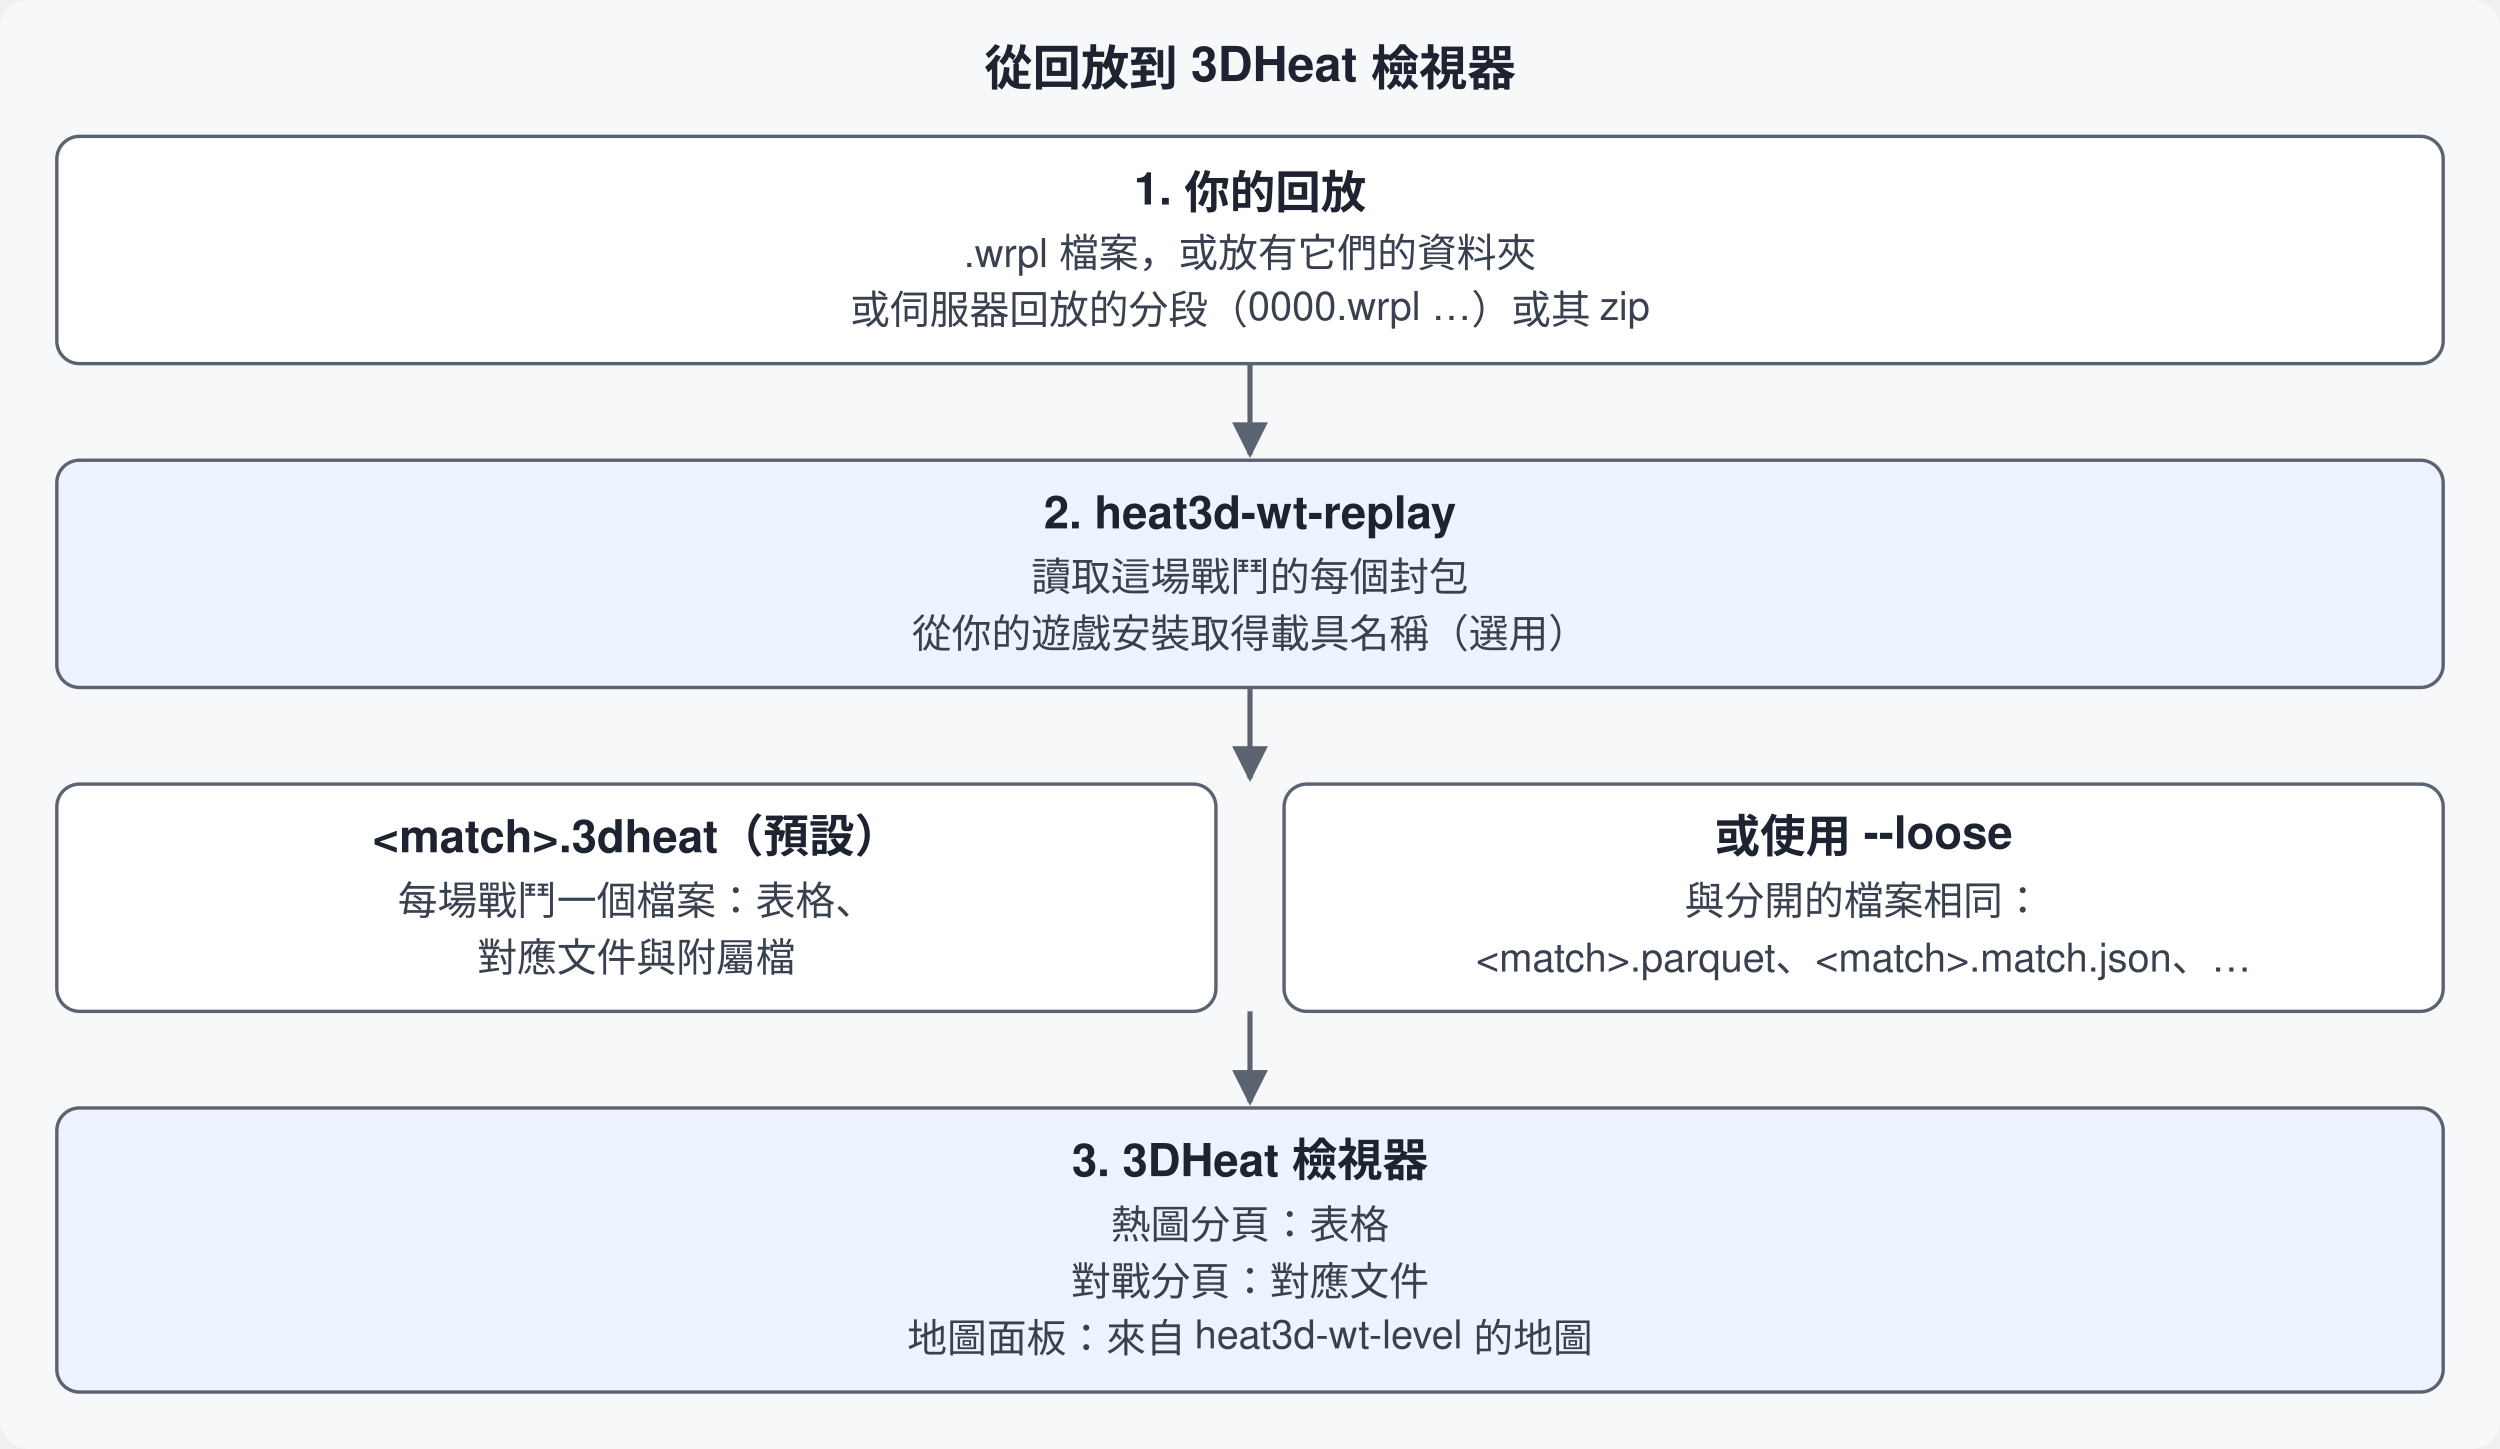
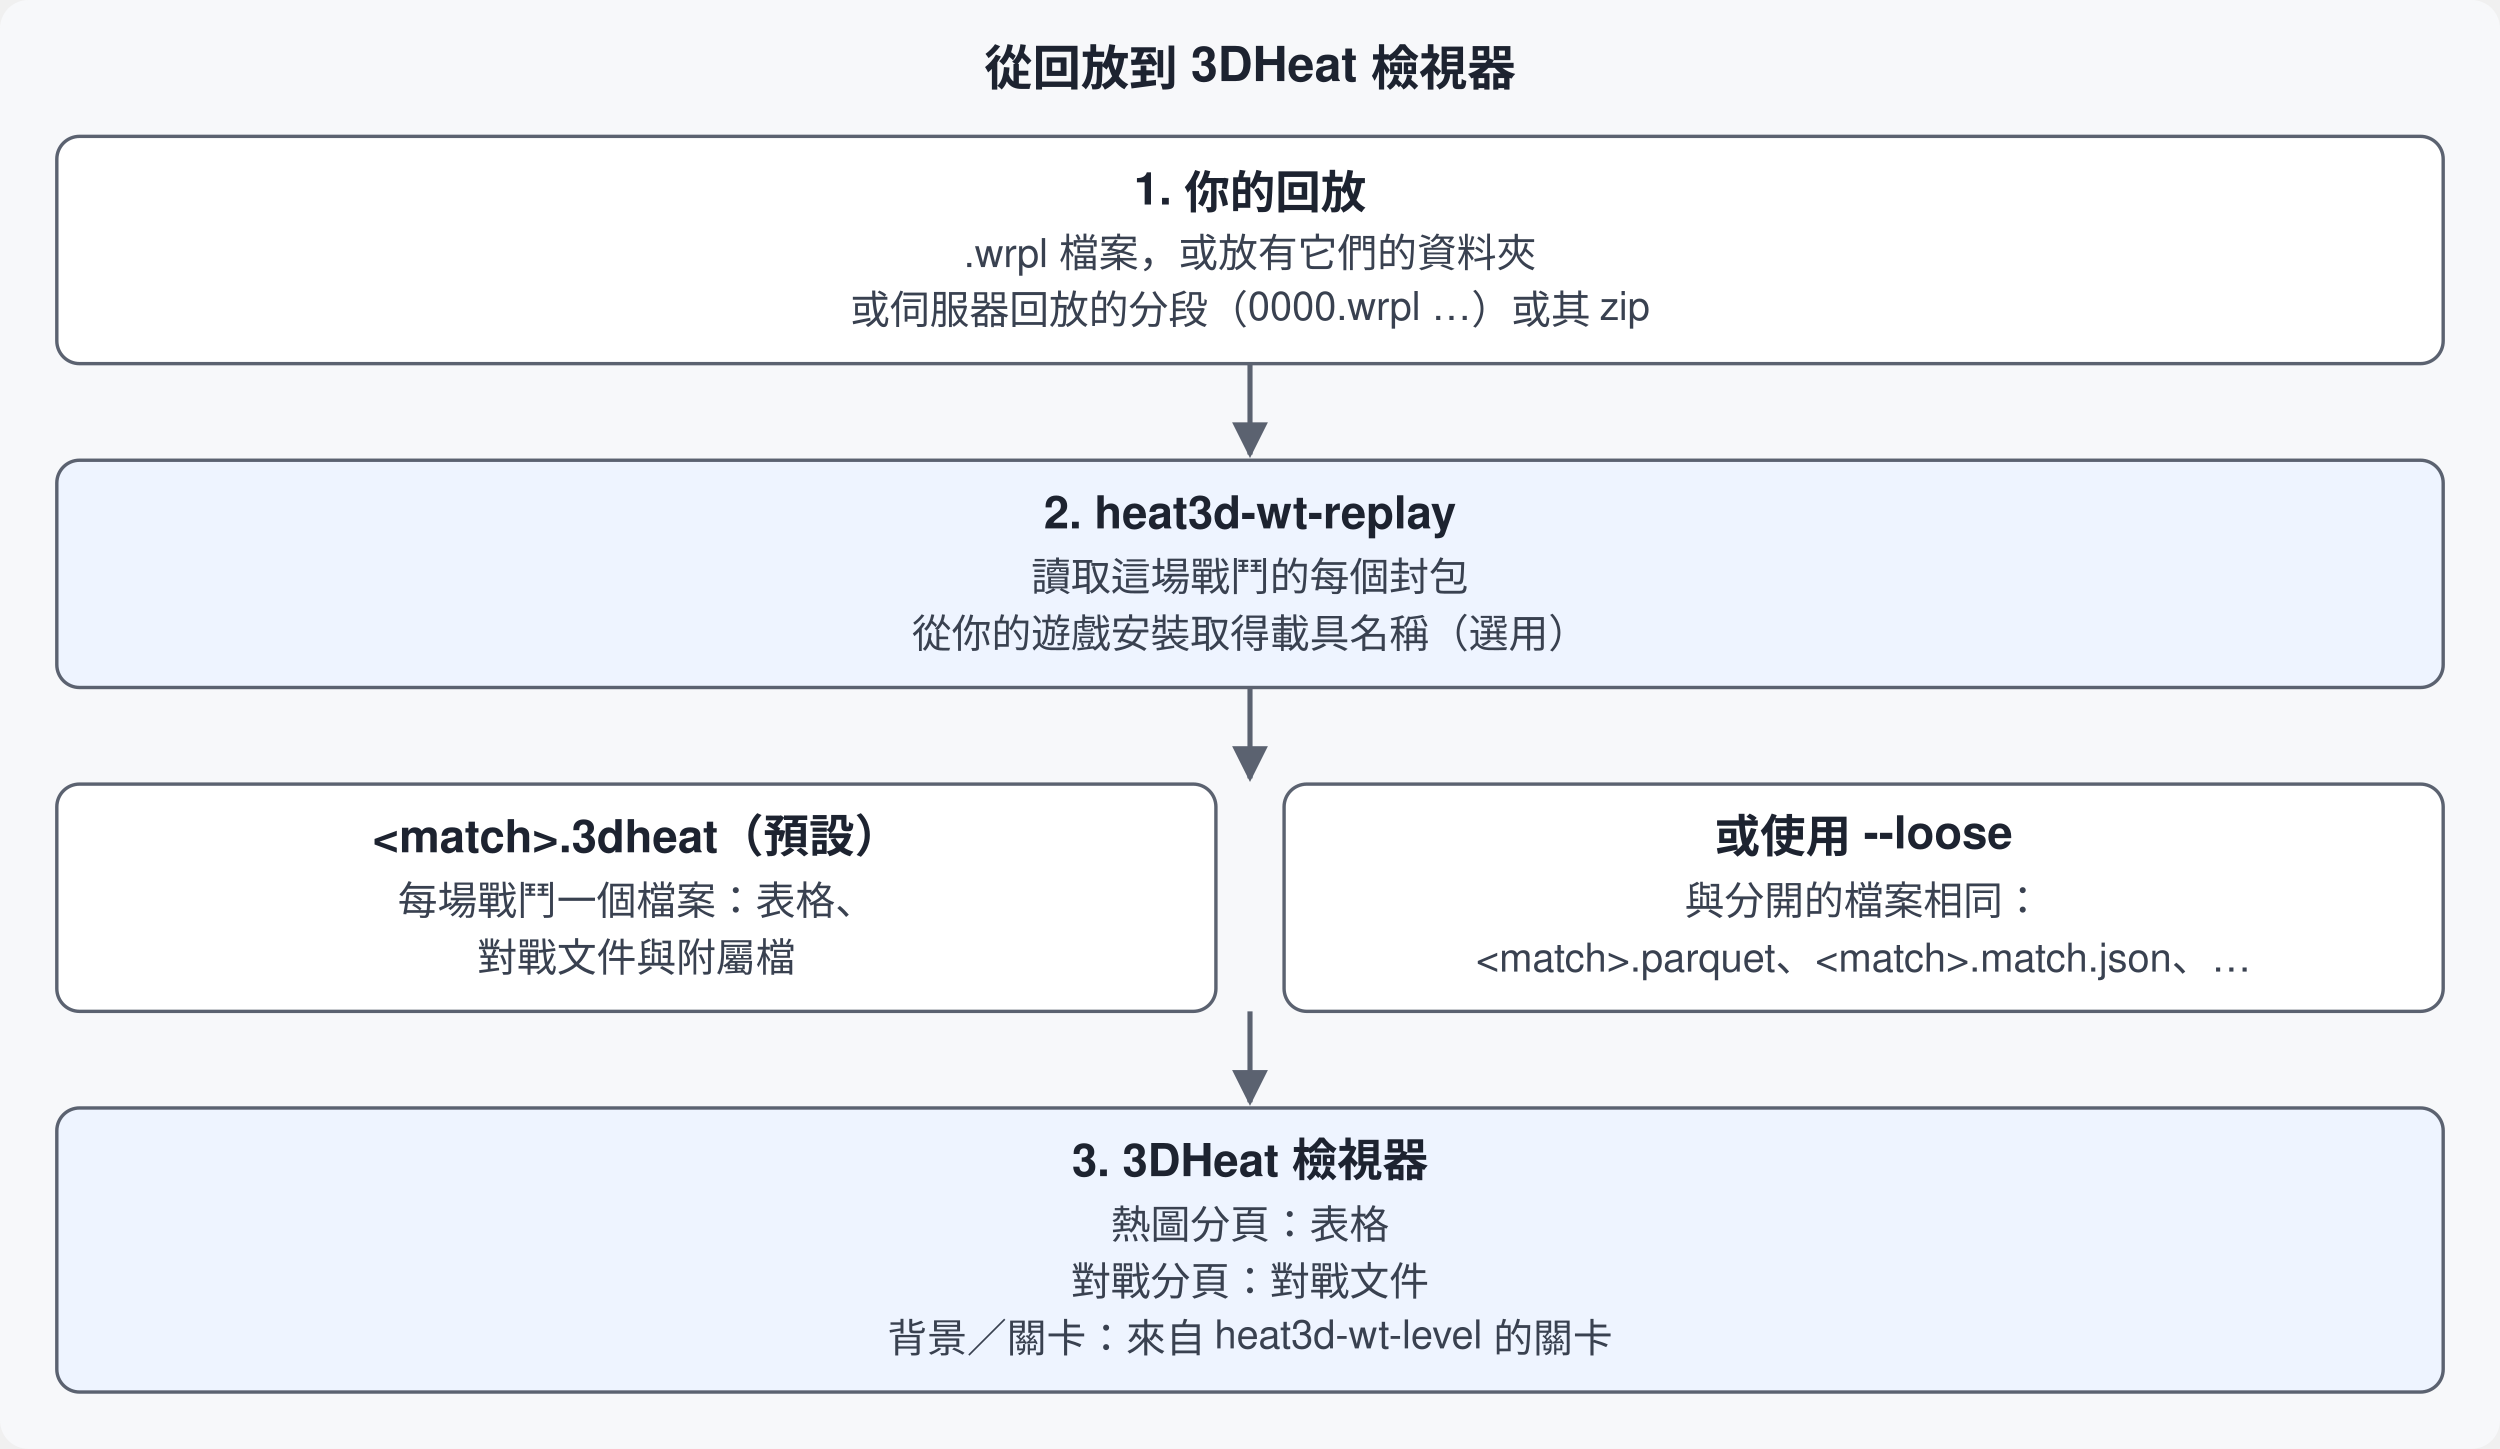
<svg xmlns="http://www.w3.org/2000/svg" width="880" height="510" viewBox="0 0 880 510" role="img" aria-label="From a replay to the 3DHeat viewer">
  <defs>
    <marker id="a" viewBox="0 0 10 10" refX="9" refY="5" markerWidth="7" markerHeight="7" orient="auto">
      <path d="M0,0 L10,5 L0,10 z" fill="#5b6270" />
    </marker>
  </defs>
  <rect width="880" height="510" rx="10" fill="#f7f8fa" />
  <text x="440" y="30" font-family="Segoe UI,Helvetica,Arial,sans-serif" font-size="17" font-weight="600" text-anchor="middle" fill="#1d2330">從回放到 3DHeat 檢視器</text>
  <rect x="20" y="48" width="840" height="80" rx="8" fill="#ffffff" stroke="#5b6270" stroke-width="1.2" />
  <text x="440" y="72" font-family="Segoe UI,Helvetica,Arial,sans-serif" font-size="16" font-weight="600" text-anchor="middle" fill="#1d2330">1. 你的回放</text>
  <text x="440" y="94" font-family="Segoe UI,Helvetica,Arial,sans-serif" font-size="14" text-anchor="middle" fill="#394150">.wrpl 檔案，或放有它們的資料夾</text>
  <text x="440" y="114" font-family="Segoe UI,Helvetica,Arial,sans-serif" font-size="14" text-anchor="middle" fill="#394150">或伺服器回放的分段（0000.wrpl …）或其 zip</text>
  <line x1="440" y1="128" x2="440" y2="160" stroke="#5b6270" stroke-width="1.8" marker-end="url(#a)" />
  <rect x="20" y="162" width="840" height="80" rx="8" fill="#eef4ff" stroke="#5b6270" stroke-width="1.2" />
  <text x="440" y="186" font-family="Segoe UI,Helvetica,Arial,sans-serif" font-size="16" font-weight="600" text-anchor="middle" fill="#1d2330">2. heat3d-wt-replay</text>
  <text x="440" y="208" font-family="Segoe UI,Helvetica,Arial,sans-serif" font-size="14" text-anchor="middle" fill="#394150">讀取這場戰鬥的每個封包</text>
  <text x="440" y="228" font-family="Segoe UI,Helvetica,Arial,sans-serif" font-size="14" text-anchor="middle" fill="#394150">從你的遊戲安裝取得載具名稱（選用）</text>
  <line x1="440" y1="242" x2="440" y2="274" stroke="#5b6270" stroke-width="1.8" marker-end="url(#a)" />
  <rect x="20" y="276" width="408" height="80" rx="8" fill="#ffffff" stroke="#5b6270" stroke-width="1.2" />
  <text x="224" y="300" font-family="Segoe UI,Helvetica,Arial,sans-serif" font-size="16" font-weight="600" text-anchor="middle" fill="#1d2330">&lt;match&gt;.3dheat（預設）</text>
  <text x="224" y="322" font-family="Segoe UI,Helvetica,Arial,sans-serif" font-size="14" text-anchor="middle" fill="#394150">每場戰鬥一個檔案：表格、</text>
-   <text x="224" y="342" font-family="Segoe UI,Helvetica,Arial,sans-serif" font-size="14" text-anchor="middle" fill="#394150">對應文件與附屬檔</text>
+   <text x="224" y="342" font-family="Segoe UI,Helvetica,Arial,sans-serif" font-size="14" text-anchor="middle" fill="#394150">對戰文件與附屬檔</text>
  <rect x="452" y="276" width="408" height="80" rx="8" fill="#ffffff" stroke="#5b6270" stroke-width="1.2" />
  <text x="656" y="300" font-family="Segoe UI,Helvetica,Arial,sans-serif" font-size="16" font-weight="600" text-anchor="middle" fill="#1d2330">或使用 --loose</text>
  <text x="656" y="322" font-family="Segoe UI,Helvetica,Arial,sans-serif" font-size="14" text-anchor="middle" fill="#394150">與分開的檔案相同：</text>
  <text x="656" y="342" font-family="Segoe UI,Helvetica,Arial,sans-serif" font-size="14" text-anchor="middle" fill="#394150">&lt;match&gt;.parquet、&lt;match&gt;.match.json、…</text>
  <line x1="440" y1="356" x2="440" y2="388" stroke="#5b6270" stroke-width="1.8" marker-end="url(#a)" />
  <rect x="20" y="390" width="840" height="100" rx="8" fill="#eef4ff" stroke="#5b6270" stroke-width="1.2" />
  <text x="440" y="414" font-family="Segoe UI,Helvetica,Arial,sans-serif" font-size="16" font-weight="600" text-anchor="middle" fill="#1d2330">3. 3DHeat 檢視器</text>
  <text x="440" y="436" font-family="Segoe UI,Helvetica,Arial,sans-serif" font-size="14" text-anchor="middle" fill="#394150">熱圖分頁：表格</text>
-   <text x="440" y="456" font-family="Segoe UI,Helvetica,Arial,sans-serif" font-size="14" text-anchor="middle" fill="#394150">對戰分頁：對應文件</text>
-   <text x="440" y="476" font-family="Segoe UI,Helvetica,Arial,sans-serif" font-size="14" text-anchor="middle" fill="#394150">地圖面板：來自 heat3d-wt-level 的地圖</text>
+   <text x="440" y="456" font-family="Segoe UI,Helvetica,Arial,sans-serif" font-size="14" text-anchor="middle" fill="#394150">對戰分頁：對戰文件</text>
+   <text x="440" y="476" font-family="Segoe UI,Helvetica,Arial,sans-serif" font-size="14" text-anchor="middle" fill="#394150">背景／關卡：來自 heat3d-wt-level 的關卡</text>
</svg>
